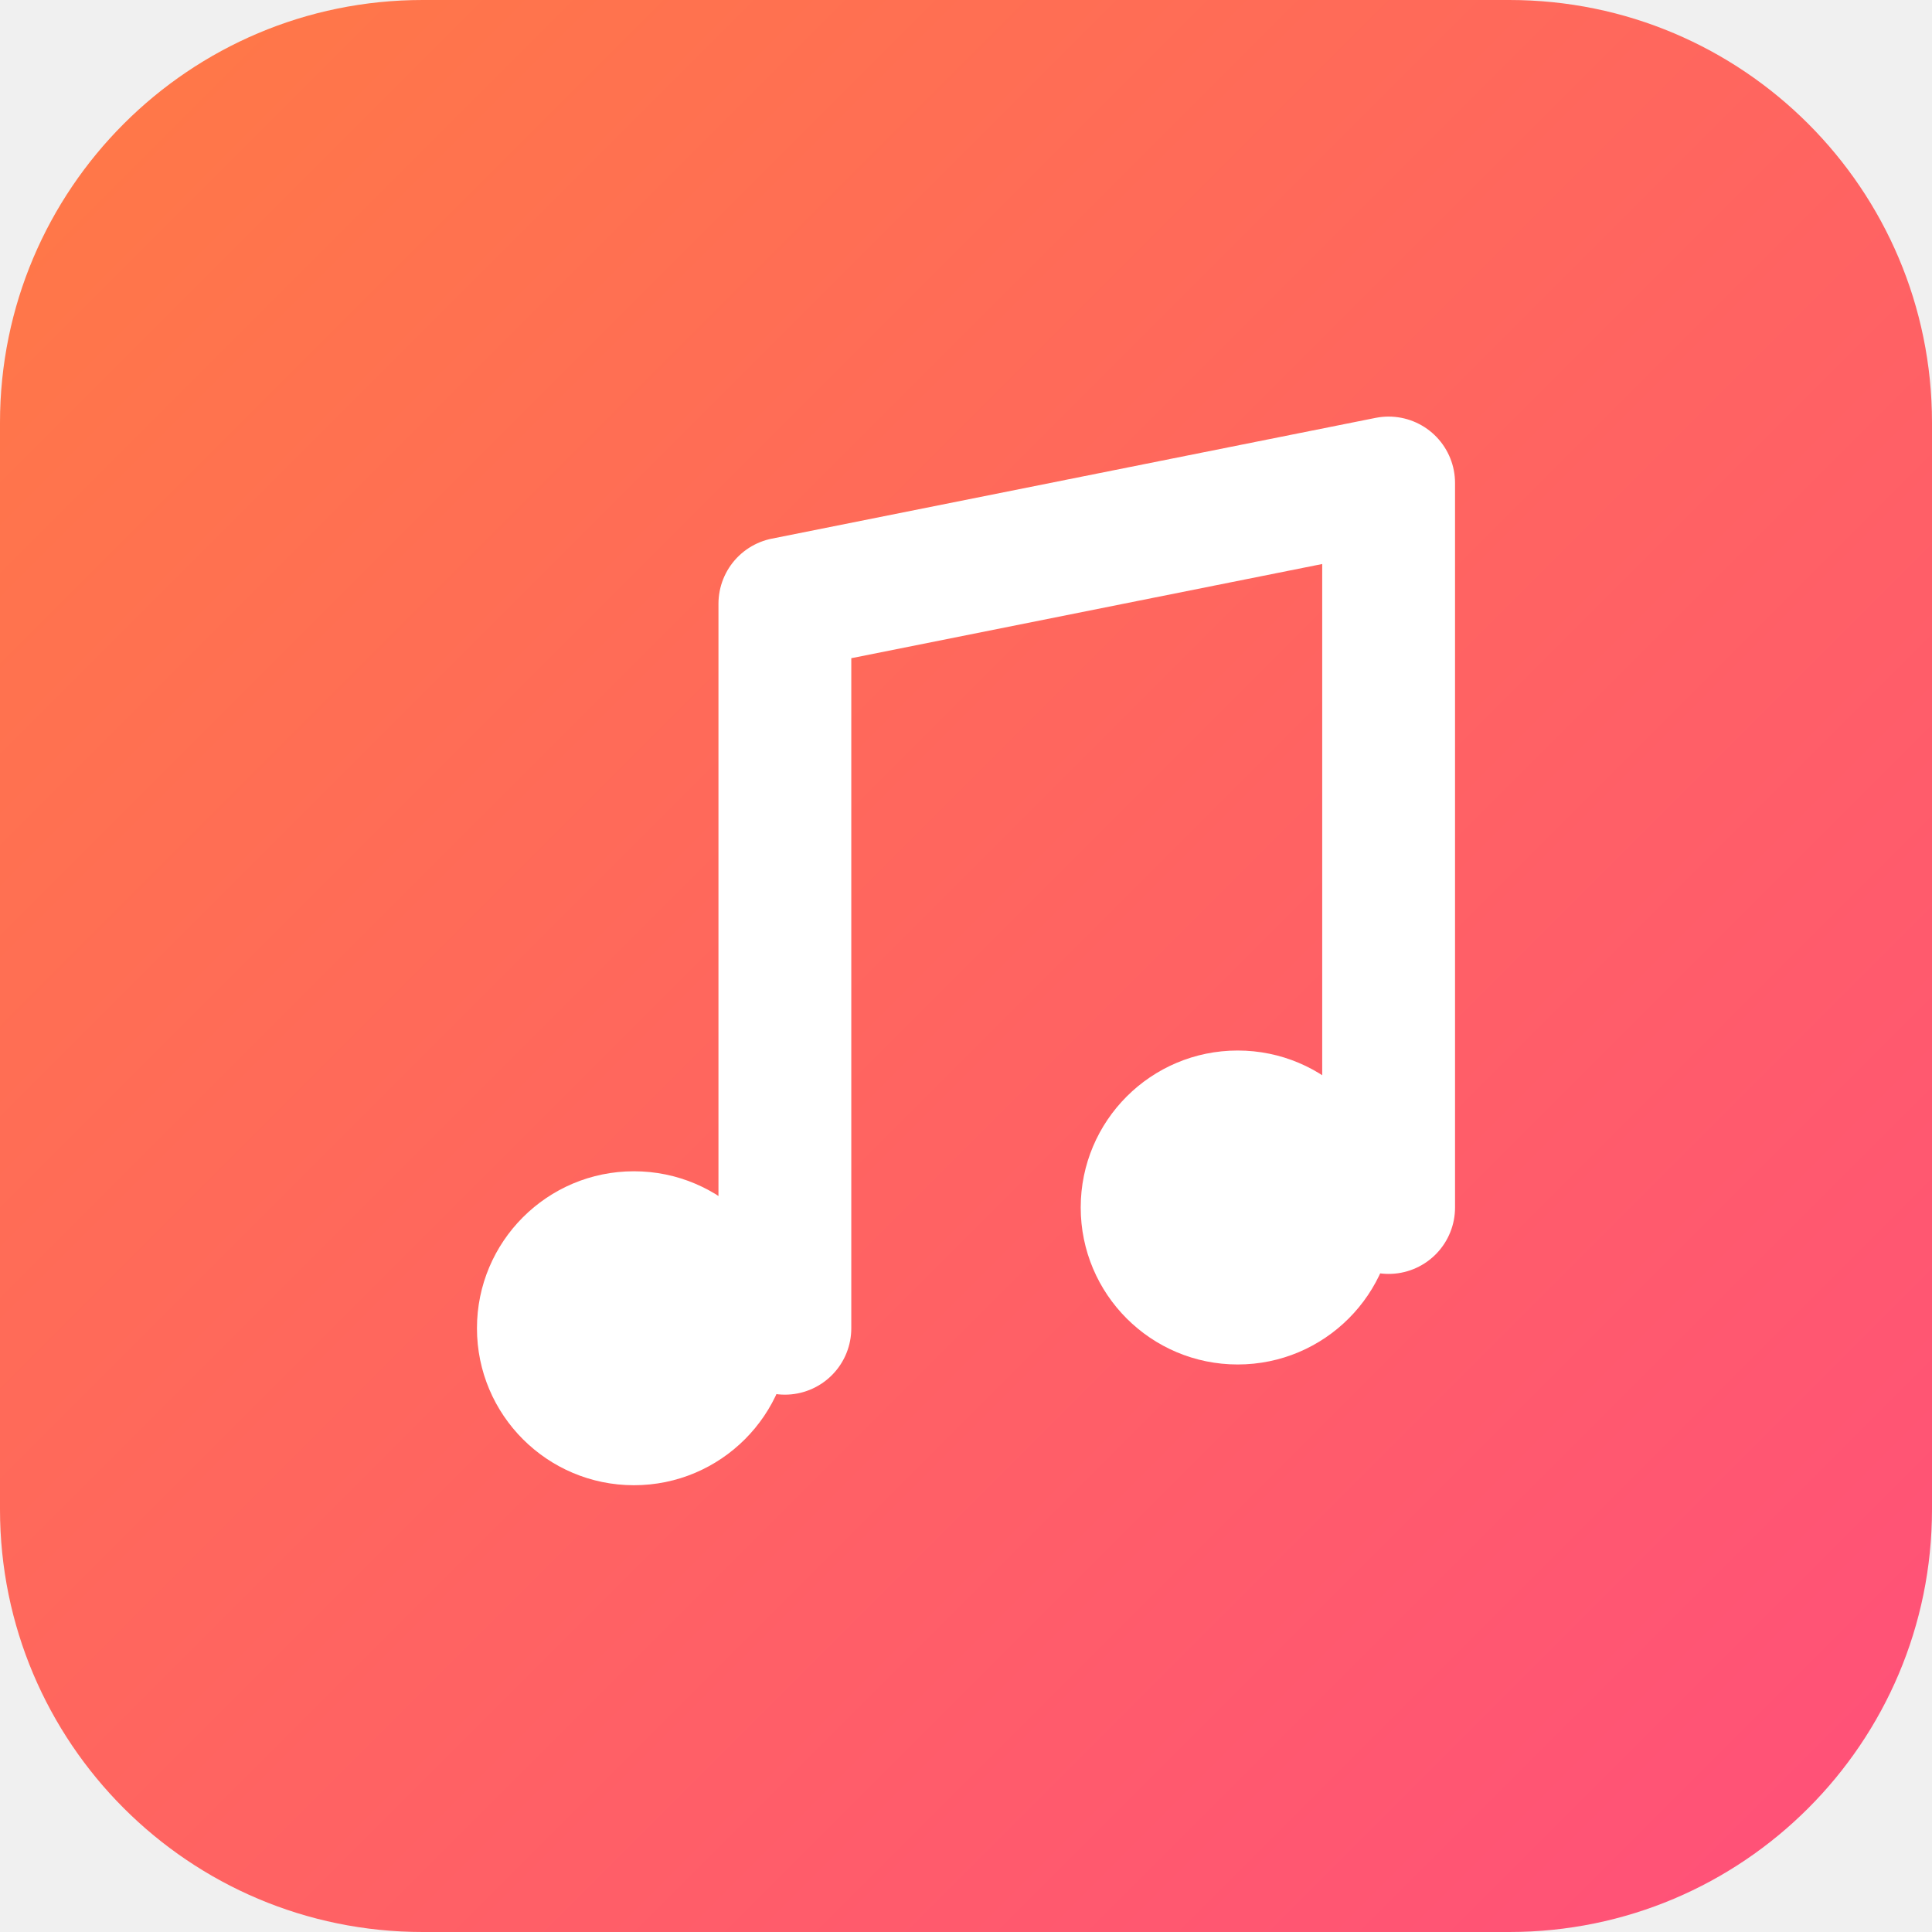
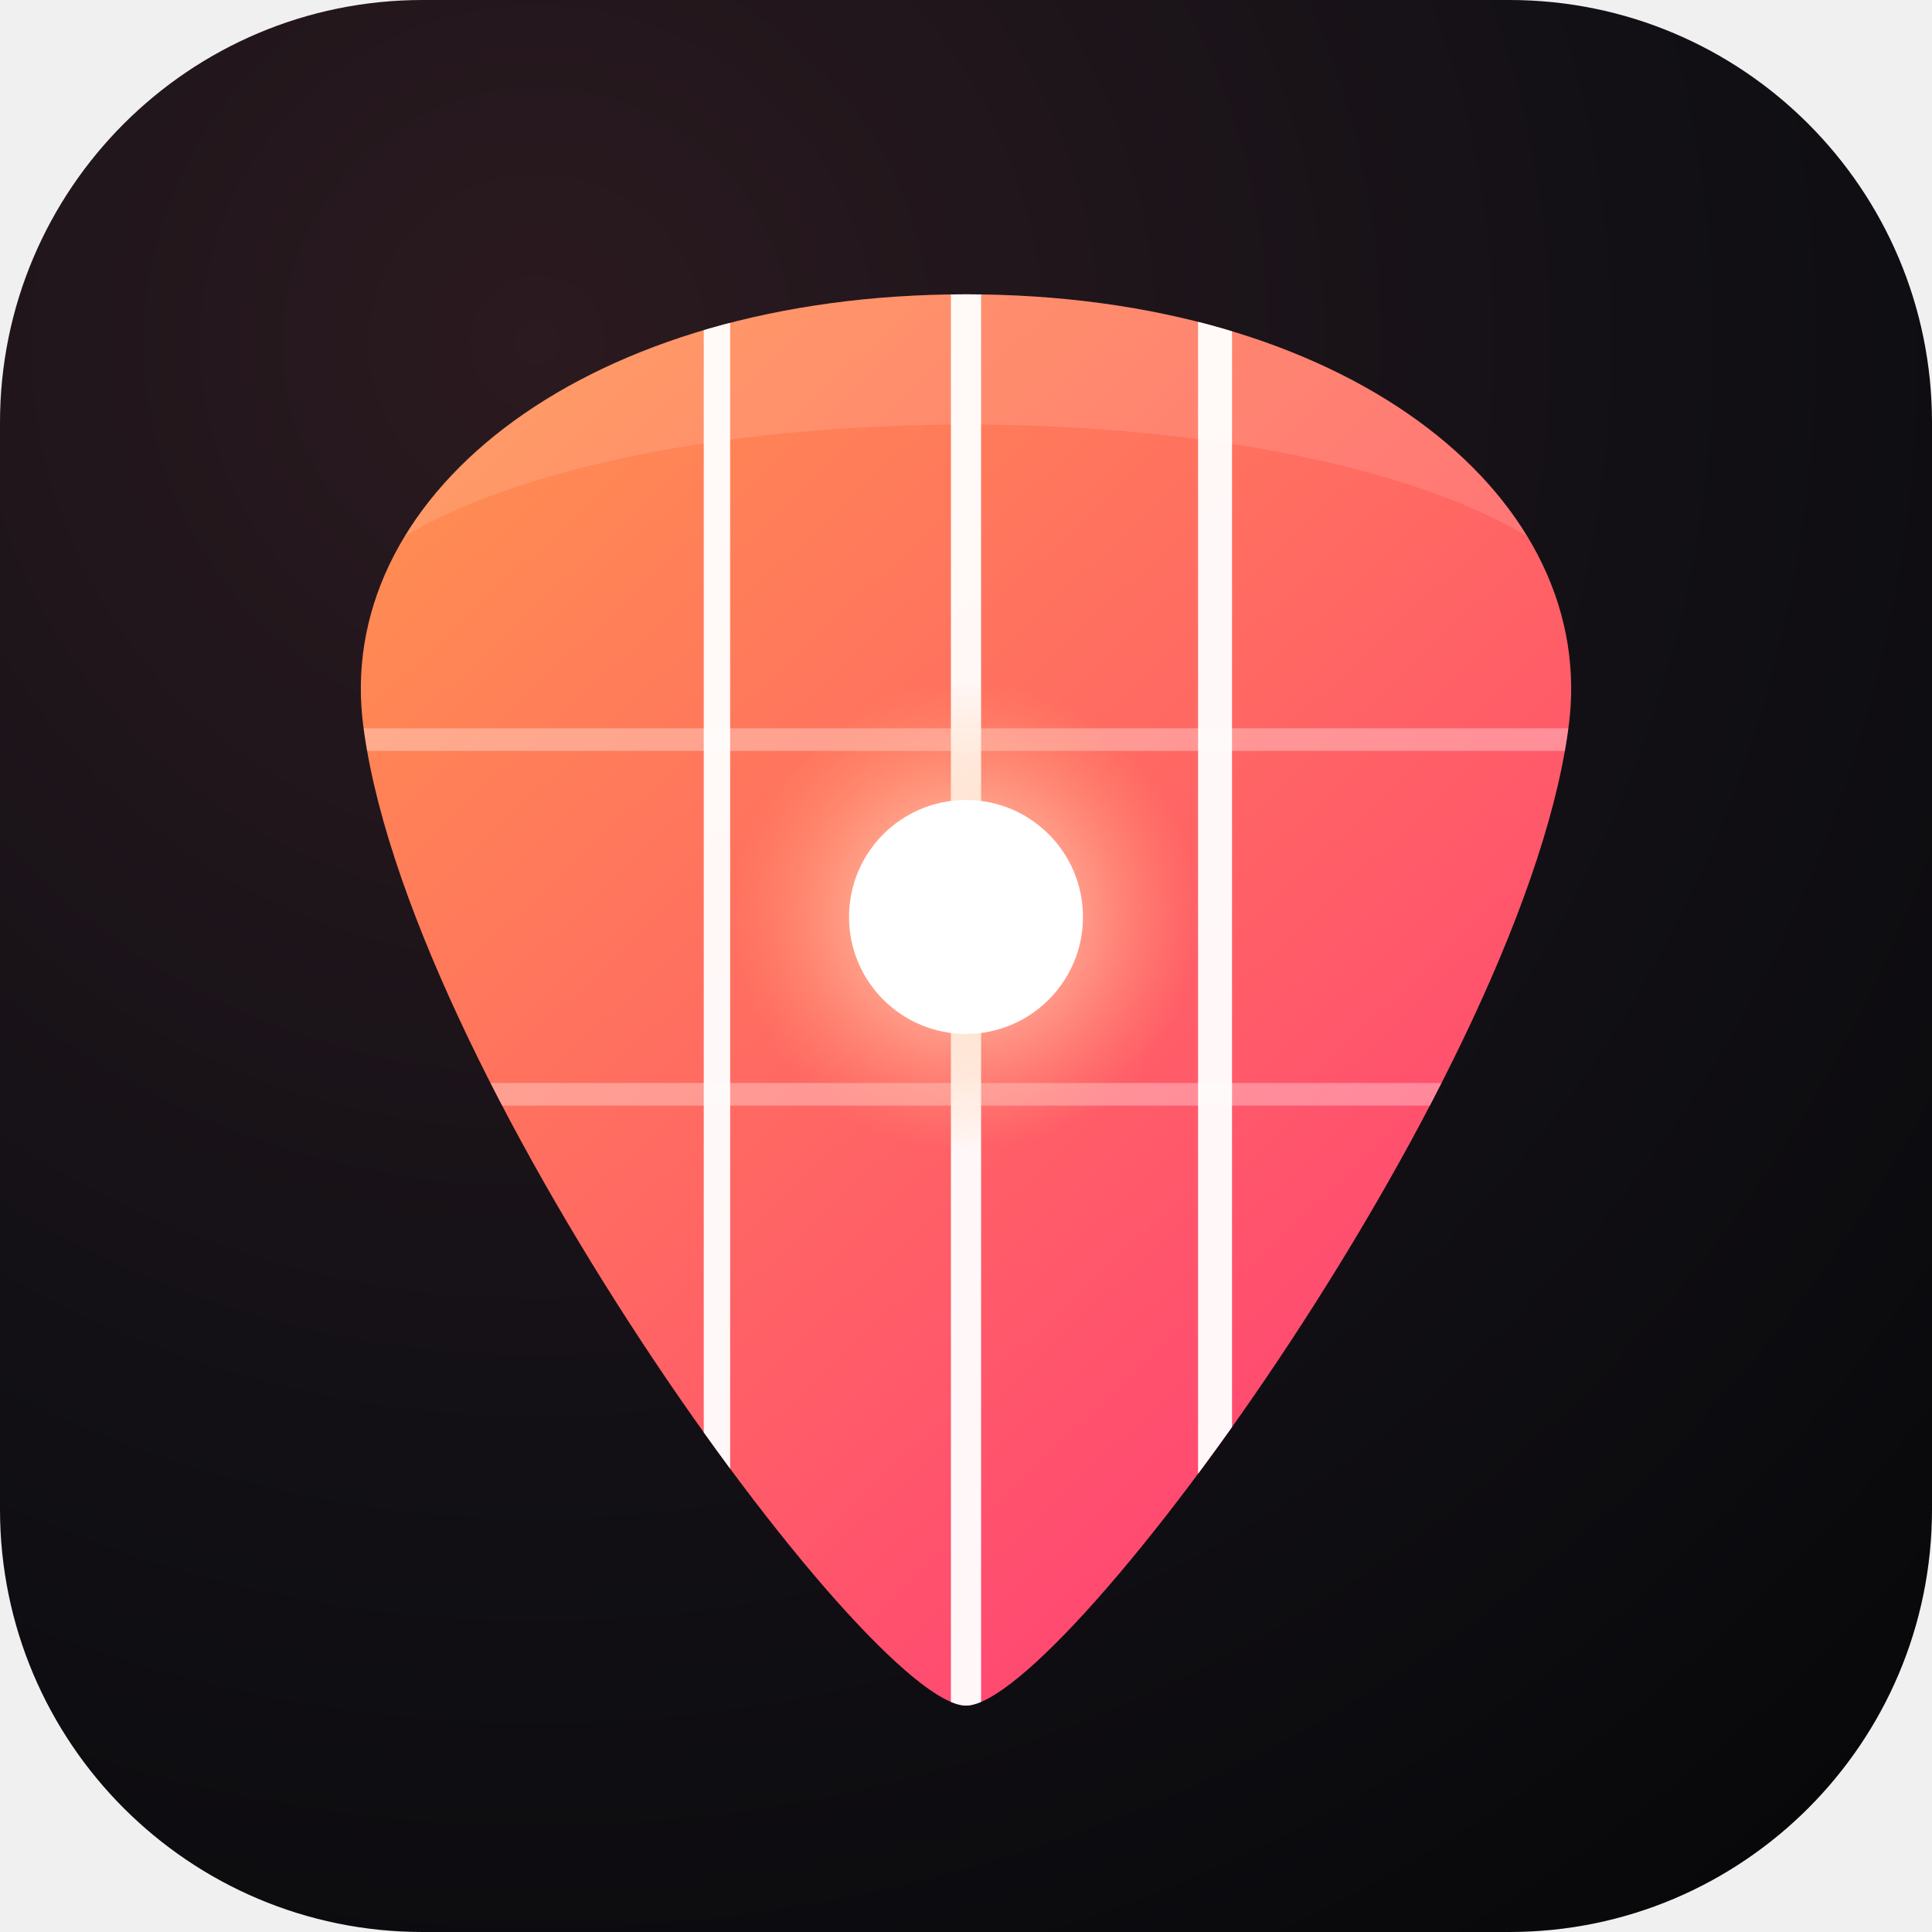
<svg xmlns="http://www.w3.org/2000/svg" viewBox="0 0 512 512">
  <defs>
-     <linearGradient id="g" x1="0" y1="0" x2="1" y2="1">
-       <stop offset="0" stop-color="#ff7a45" />
-       <stop offset="1" stop-color="#ff4f7b" />
+     <linearGradient id="g" x1="0.1" y1="0" x2="0.9" y2="1">
+       <stop offset="0" stop-color="#ff9150" />
+       <stop offset="1" stop-color="#ff3a78" />
    </linearGradient>
+     <radialGradient id="bg" cx="0.28" cy="0.18" r="1.05">
+       <stop offset="0" stop-color="#2b1a20" />
+       <stop offset="0.55" stop-color="#121015" />
+       <stop offset="1" stop-color="#070709" />
+     </radialGradient>
+     <radialGradient id="glow" cx="0.5" cy="0.5" r="0.5">
+       <stop offset="0" stop-color="#fff2e0" stop-opacity="0.95" />
+       <stop offset="1" stop-color="#ffb07a" stop-opacity="0" />
+     </radialGradient>
+     <clipPath id="pick">
+       <path id="p" d="M256 452c-26 0-150-170-160-262-6-60 60-112 160-112s166 52 160 112c-10 92-134 262-160 262z" />
+     </clipPath>
  </defs>
-   <rect width="512" height="512" rx="112" fill="url(#g)" />
-   <g transform="translate(64 64) scale(16)">
-     <path d="M9 18V6l10-2v12" fill="none" stroke="#fff" stroke-width="2.2" stroke-linecap="round" stroke-linejoin="round" />
-     <circle cx="6.5" cy="18" r="2.6" fill="#fff" />
-     <circle cx="16.5" cy="16" r="2.6" fill="#fff" />
+   <rect width="512" height="512" rx="112" fill="url(#bg)" />
+   <path d="M256 452c-26 0-150-170-160-262-6-60 60-112 160-112s166 52 160 112c-10 92-134 262-160 262z" fill="url(#g)" />
+   <g clip-path="url(#pick)">
+     <path d="M96 150c60-50 260-50 320 0v-80H96z" fill="#fff" opacity="0.12" />
+     <g stroke="#fff" stroke-opacity="0.32" stroke-width="6" stroke-linecap="round">
+       <line x1="90" y1="196" x2="422" y2="196" />
+       <line x1="90" y1="290" x2="422" y2="290" />
+     </g>
+     <g stroke="#fff" stroke-linecap="round" stroke-opacity="0.95">
+       <line x1="190" y1="60" x2="190" y2="470" stroke-width="7" />
+       <line x1="256" y1="60" x2="256" y2="470" stroke-width="8" />
+       <line x1="322" y1="60" x2="322" y2="470" stroke-width="9" />
+     </g>
  </g>
+   <circle cx="256" cy="243" r="62" fill="url(#glow)" />
+   <circle cx="256" cy="243" r="31" fill="#fff" />
</svg>
